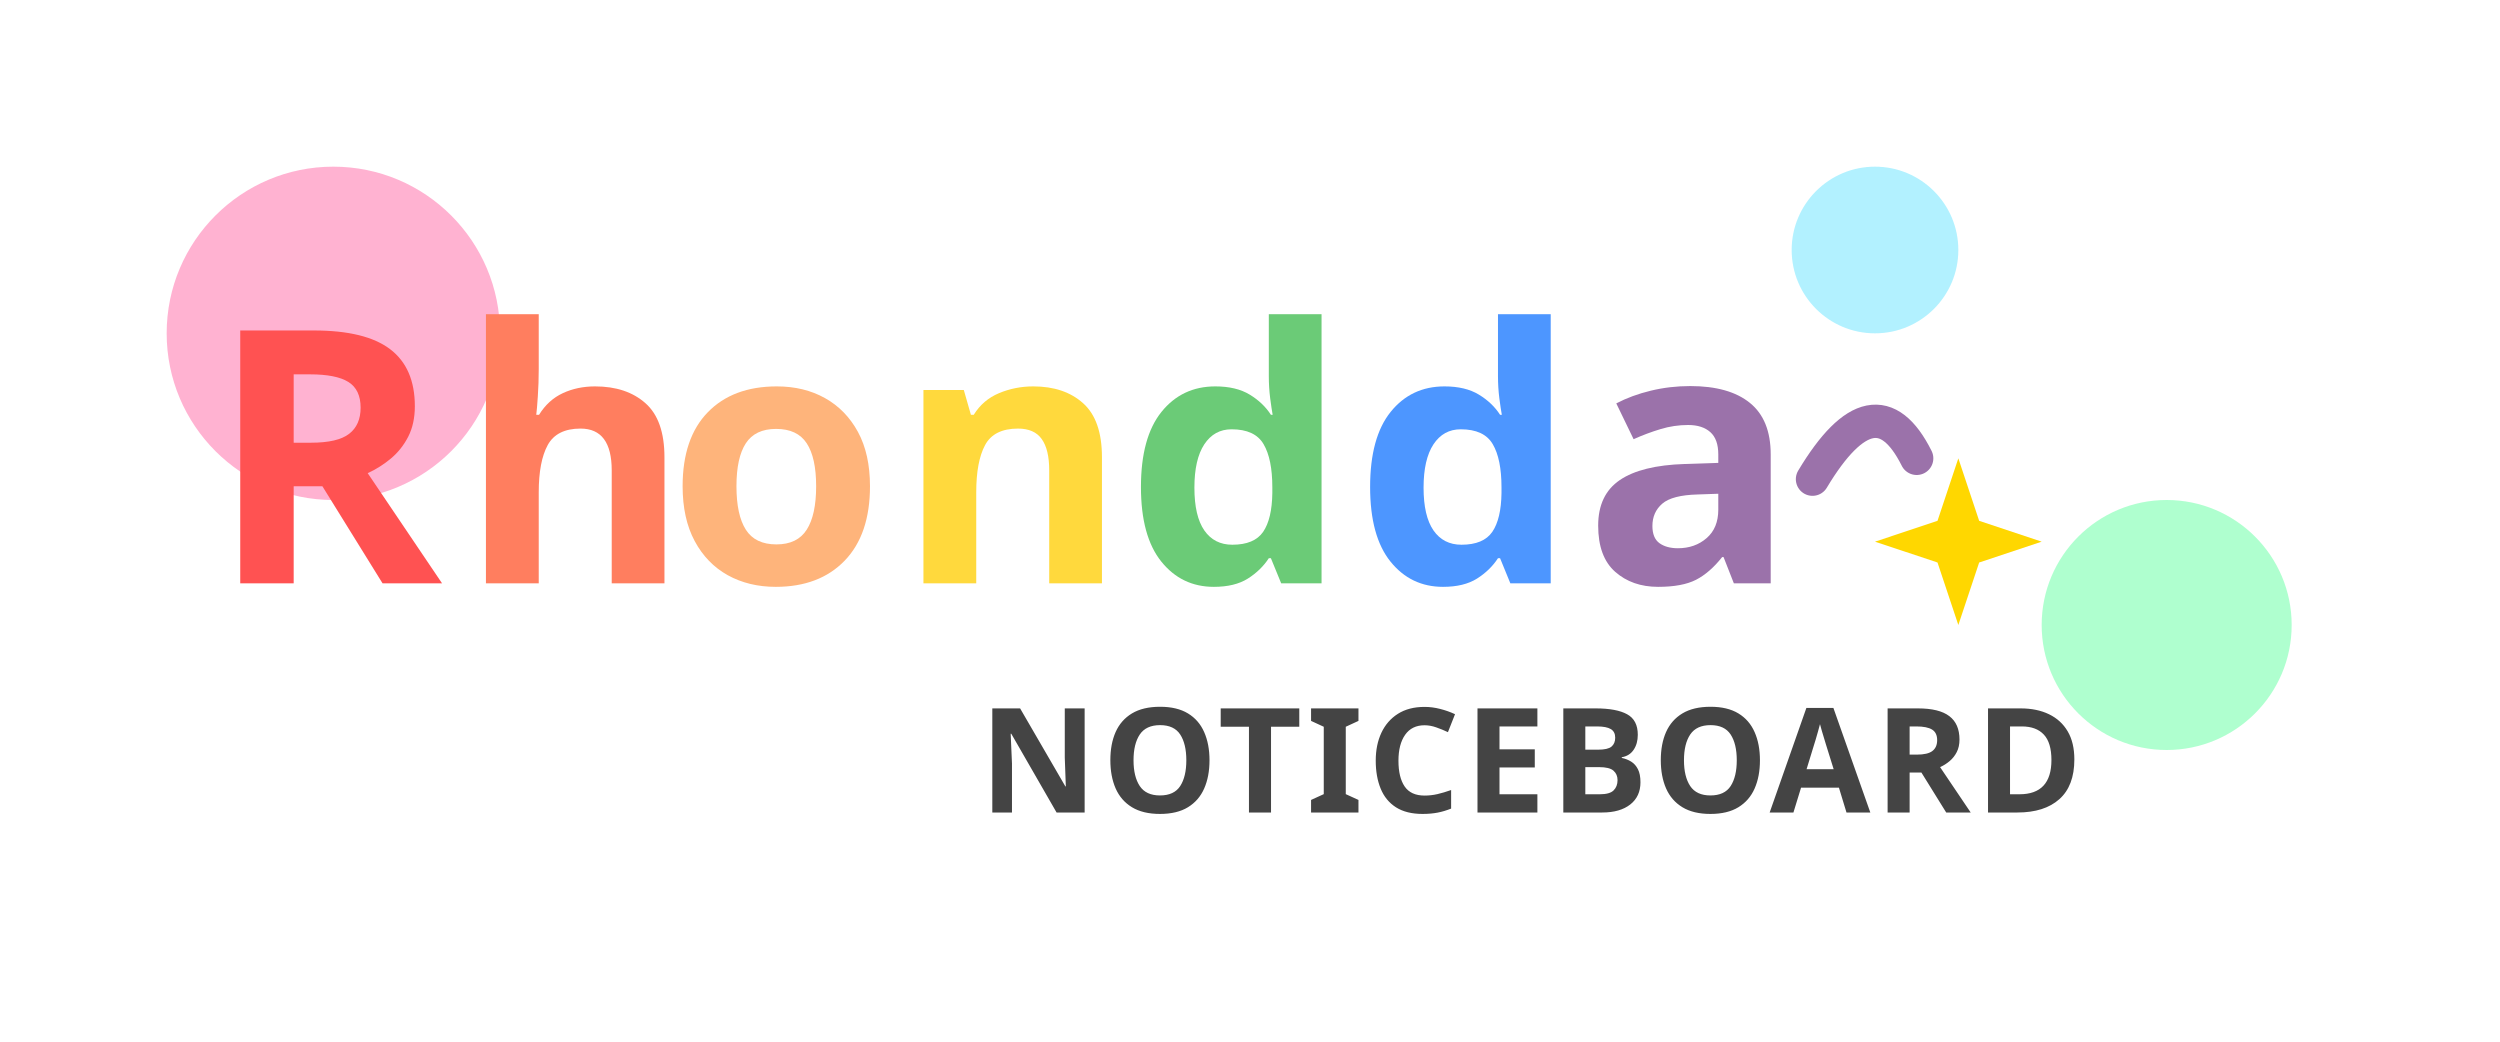
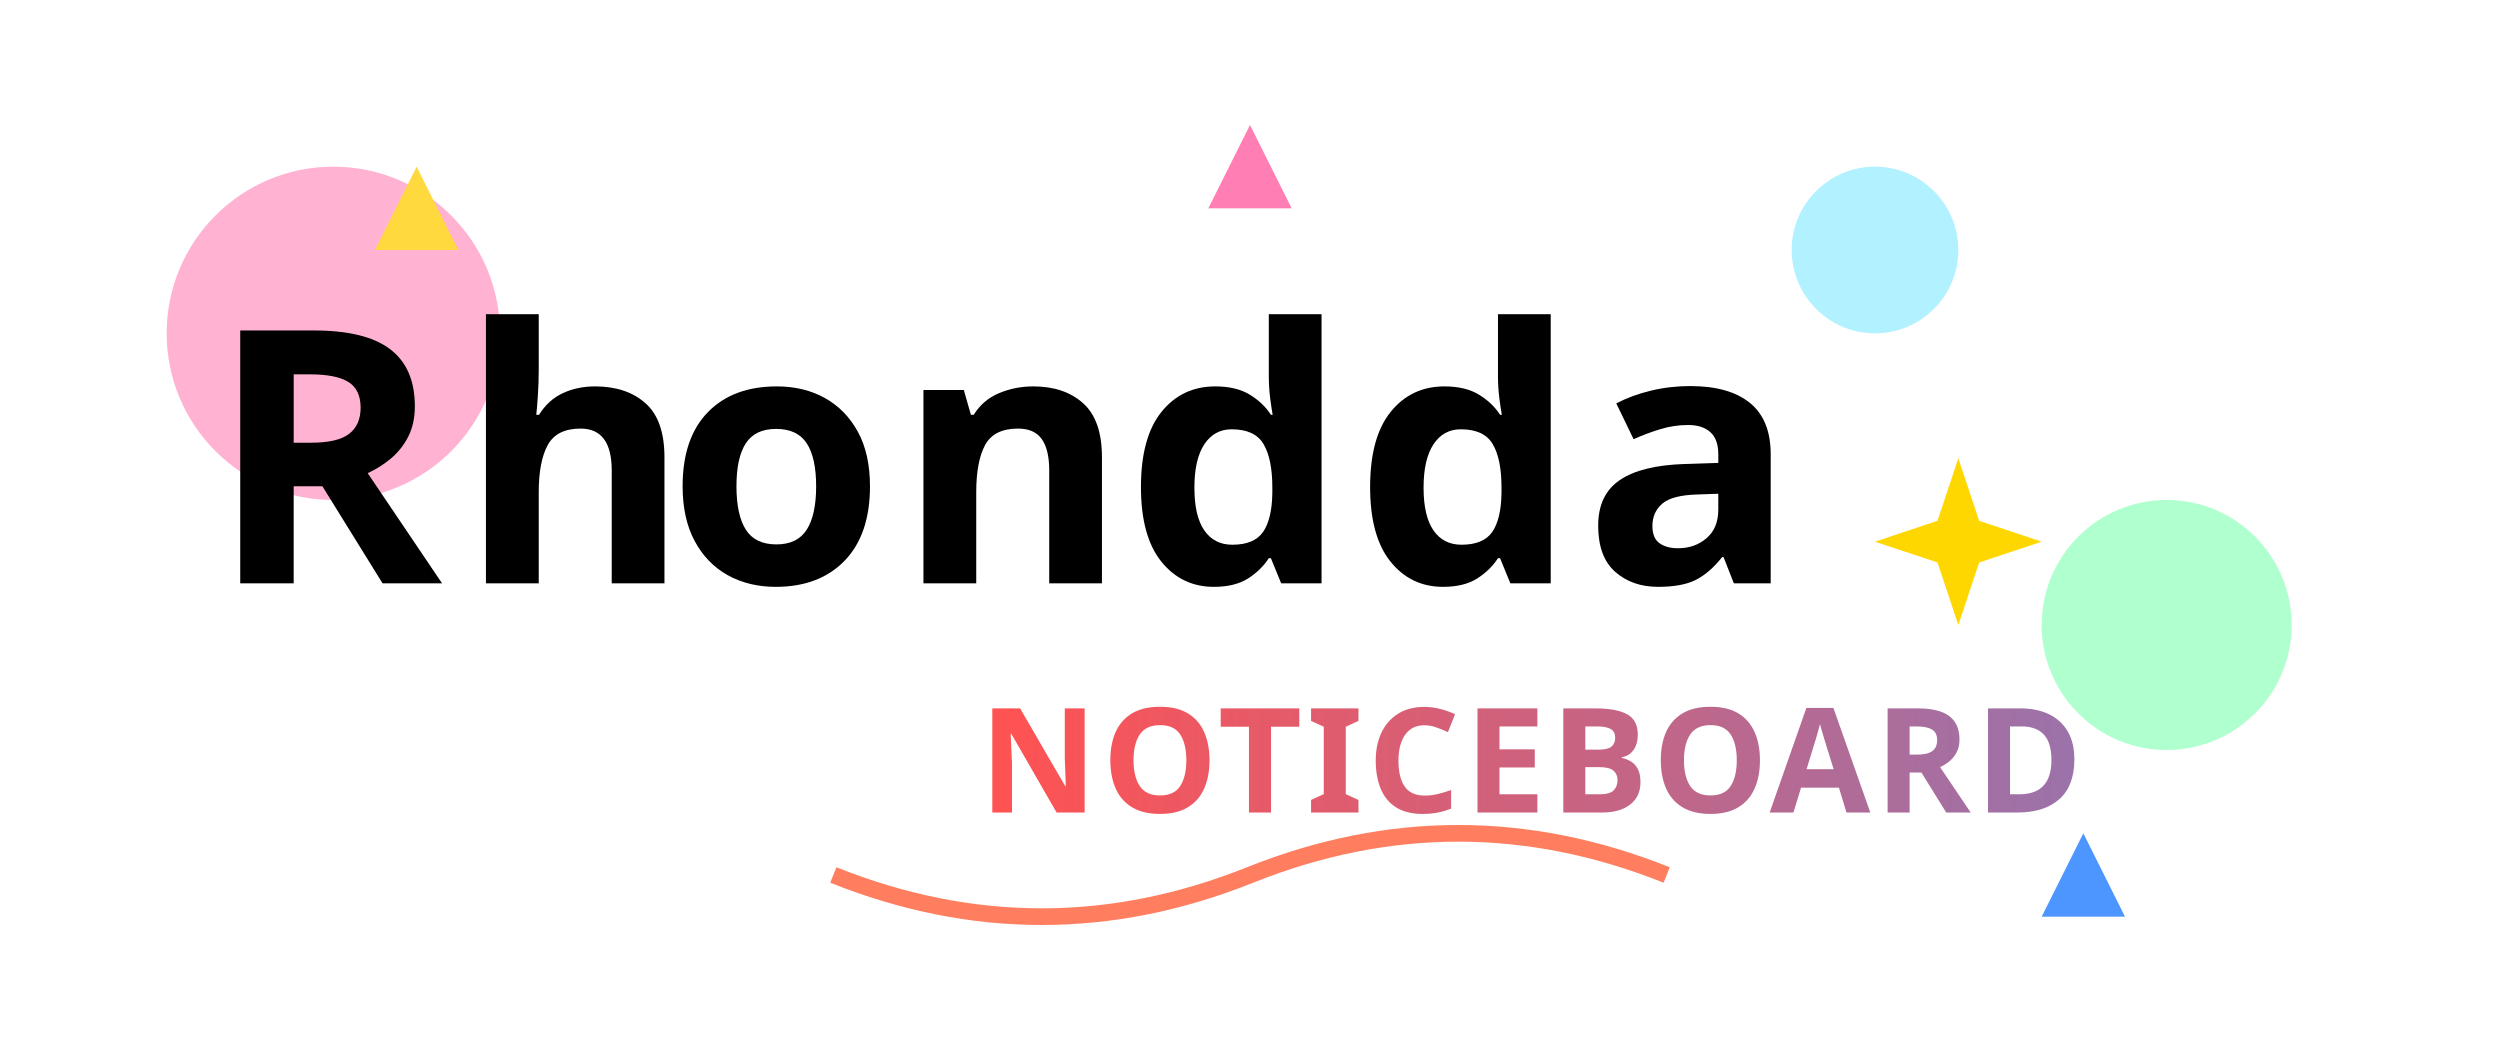
<svg xmlns="http://www.w3.org/2000/svg" width="600" height="250" viewBox="0 0 600 250" role="img" aria-label="Rhondda Noticeboard logo">
-   <circle cx="80" cy="80" r="40" fill="#FF7EB3" opacity="0.6" />
-   <circle cx="520" cy="150" r="30" fill="#7AFFAF" opacity="0.6" />
-   <circle cx="450" cy="60" r="20" fill="#7EE8FF" opacity="0.6" />
+   <defs>
+     <linearGradient id="rainbowGradient" x1="0%" y1="0%" x2="100%" y2="0%">
+       <stop offset="0%" stop-color="#FF5252">
+         <animate attributeName="stop-color" values="#FF5252;#FFD93D;#6BCB77;#4D96FF;#9B72AA;#FF5252" dur="6s" repeatCount="indefinite" />
+       </stop>
+       <stop offset="100%" stop-color="#9B72AA" />
+     </linearGradient>
+   </defs>
+   <circle cx="80" cy="80" r="40" fill="#FF7EB3" opacity="0.6">
+     <animateTransform attributeName="transform" type="translate" values="0,0;0,-12;0,0" dur="3s" repeatCount="indefinite" />
+   </circle>
+   <circle cx="520" cy="150" r="30" fill="#7AFFAF" opacity="0.6">
+     <animateTransform attributeName="transform" type="translate" values="0,0;0,-10;0,0" dur="2.5s" repeatCount="indefinite" />
+   </circle>
+   <circle cx="450" cy="60" r="20" fill="#7EE8FF" opacity="0.6">
+     <animateTransform attributeName="transform" type="translate" values="0,0;0,-8;0,0" dur="2s" repeatCount="indefinite" />
+   </circle>
  <g font-family="Arial Rounded MT Bold, sans-serif" font-weight="900" font-size="85" letter-spacing="-2">
-     <text x="50" y="140" fill="#FF5252">R</text>
-     <text x="110" y="140" fill="#FF7E5F">h</text>
-     <text x="160" y="140" fill="#FEB47B">o</text>
-     <text x="215" y="140" fill="#FFD93D">n</text>
-     <text x="270" y="140" fill="#6BCB77">d</text>
-     <text x="325" y="140" fill="#4D96FF">d</text>
-     <text x="380" y="140" fill="#9B72AA">a</text>
+     <text x="50" y="140">R
+       <animate attributeName="fill" values="#FF5252;#FFD93D;#6BCB77;#4D96FF;#9B72AA;#FF5252" dur="6s" repeatCount="indefinite" />
+     </text>
+     <text x="110" y="140">h
+       <animate attributeName="fill" values="#FF7E5F;#FEB47B;#FFD93D;#6BCB77;#4D96FF;#9B72AA;#FF7E5F" dur="6s" repeatCount="indefinite" />
+     </text>
+     <text x="160" y="140">o
+       <animate attributeName="fill" values="#FEB47B;#FFD93D;#6BCB77;#4D96FF;#9B72AA;#FF5252;#FEB47B" dur="6s" repeatCount="indefinite" />
+     </text>
+     <text x="215" y="140">n
+       <animate attributeName="fill" values="#FFD93D;#6BCB77;#4D96FF;#9B72AA;#FF5252;#FF7E5F;#FFD93D" dur="6s" repeatCount="indefinite" />
+     </text>
+     <text x="270" y="140">d
+       <animate attributeName="fill" values="#6BCB77;#4D96FF;#9B72AA;#FF5252;#FF7E5F;#FEB47B;#6BCB77" dur="6s" repeatCount="indefinite" />
+     </text>
+     <text x="325" y="140">d
+       <animate attributeName="fill" values="#4D96FF;#9B72AA;#FF5252;#FF7E5F;#FEB47B;#FFD93D;#4D96FF" dur="6s" repeatCount="indefinite" />
+     </text>
+     <text x="380" y="140">a
+       <animate attributeName="fill" values="#9B72AA;#FF5252;#FF7E5F;#FEB47B;#FFD93D;#6BCB77;#9B72AA" dur="6s" repeatCount="indefinite" />
+     </text>
  </g>
-   <text x="235" y="195" font-family="Arial Rounded MT Bold, sans-serif" font-weight="900" font-size="35" fill="#444" letter-spacing="1">
+   <text x="235" y="195" font-family="Arial Rounded MT Bold, sans-serif" font-weight="900" font-size="35" fill="url(#rainbowGradient)" letter-spacing="1">
    NOTICEBOARD
  </text>
  <path d="M470 110 L475 125 L490 130 L475 135 L470 150 L465 135 L450 130 L465 125 Z" fill="#FFD700">
    <animate attributeName="opacity" values="1;0.3;1" dur="2s" repeatCount="indefinite" />
  </path>
-   <path d="M435 115 Q450 90 460 110" stroke="#9B72AA" stroke-width="8" fill="none" stroke-linecap="round" />
+   <polygon points="100,40 110,60 90,60" fill="#FFD93D">
+     <animate attributeName="opacity" values="1;0;1" dur="3s" repeatCount="indefinite" />
+   </polygon>
+   <polygon points="500,200 510,220 490,220" fill="#4D96FF">
+     <animate attributeName="opacity" values="1;0;1" dur="2.5s" repeatCount="indefinite" />
+   </polygon>
+   <polygon points="300,30 310,50 290,50" fill="#FF7EB3">
+     <animate attributeName="opacity" values="1;0;1" dur="2s" repeatCount="indefinite" />
+   </polygon>
+   <path d="M200 210 Q250 230 300 210 T400 210" stroke="#FF7E5F" stroke-width="4" fill="none">
+     <animate attributeName="d" values="M200 210 Q250 230 300 210 T400 210; M200 210 Q250 190 300 210 T400 210; M200 210 Q250 230 300 210 T400 210" dur="4s" repeatCount="indefinite" />
+   </path>
</svg>
